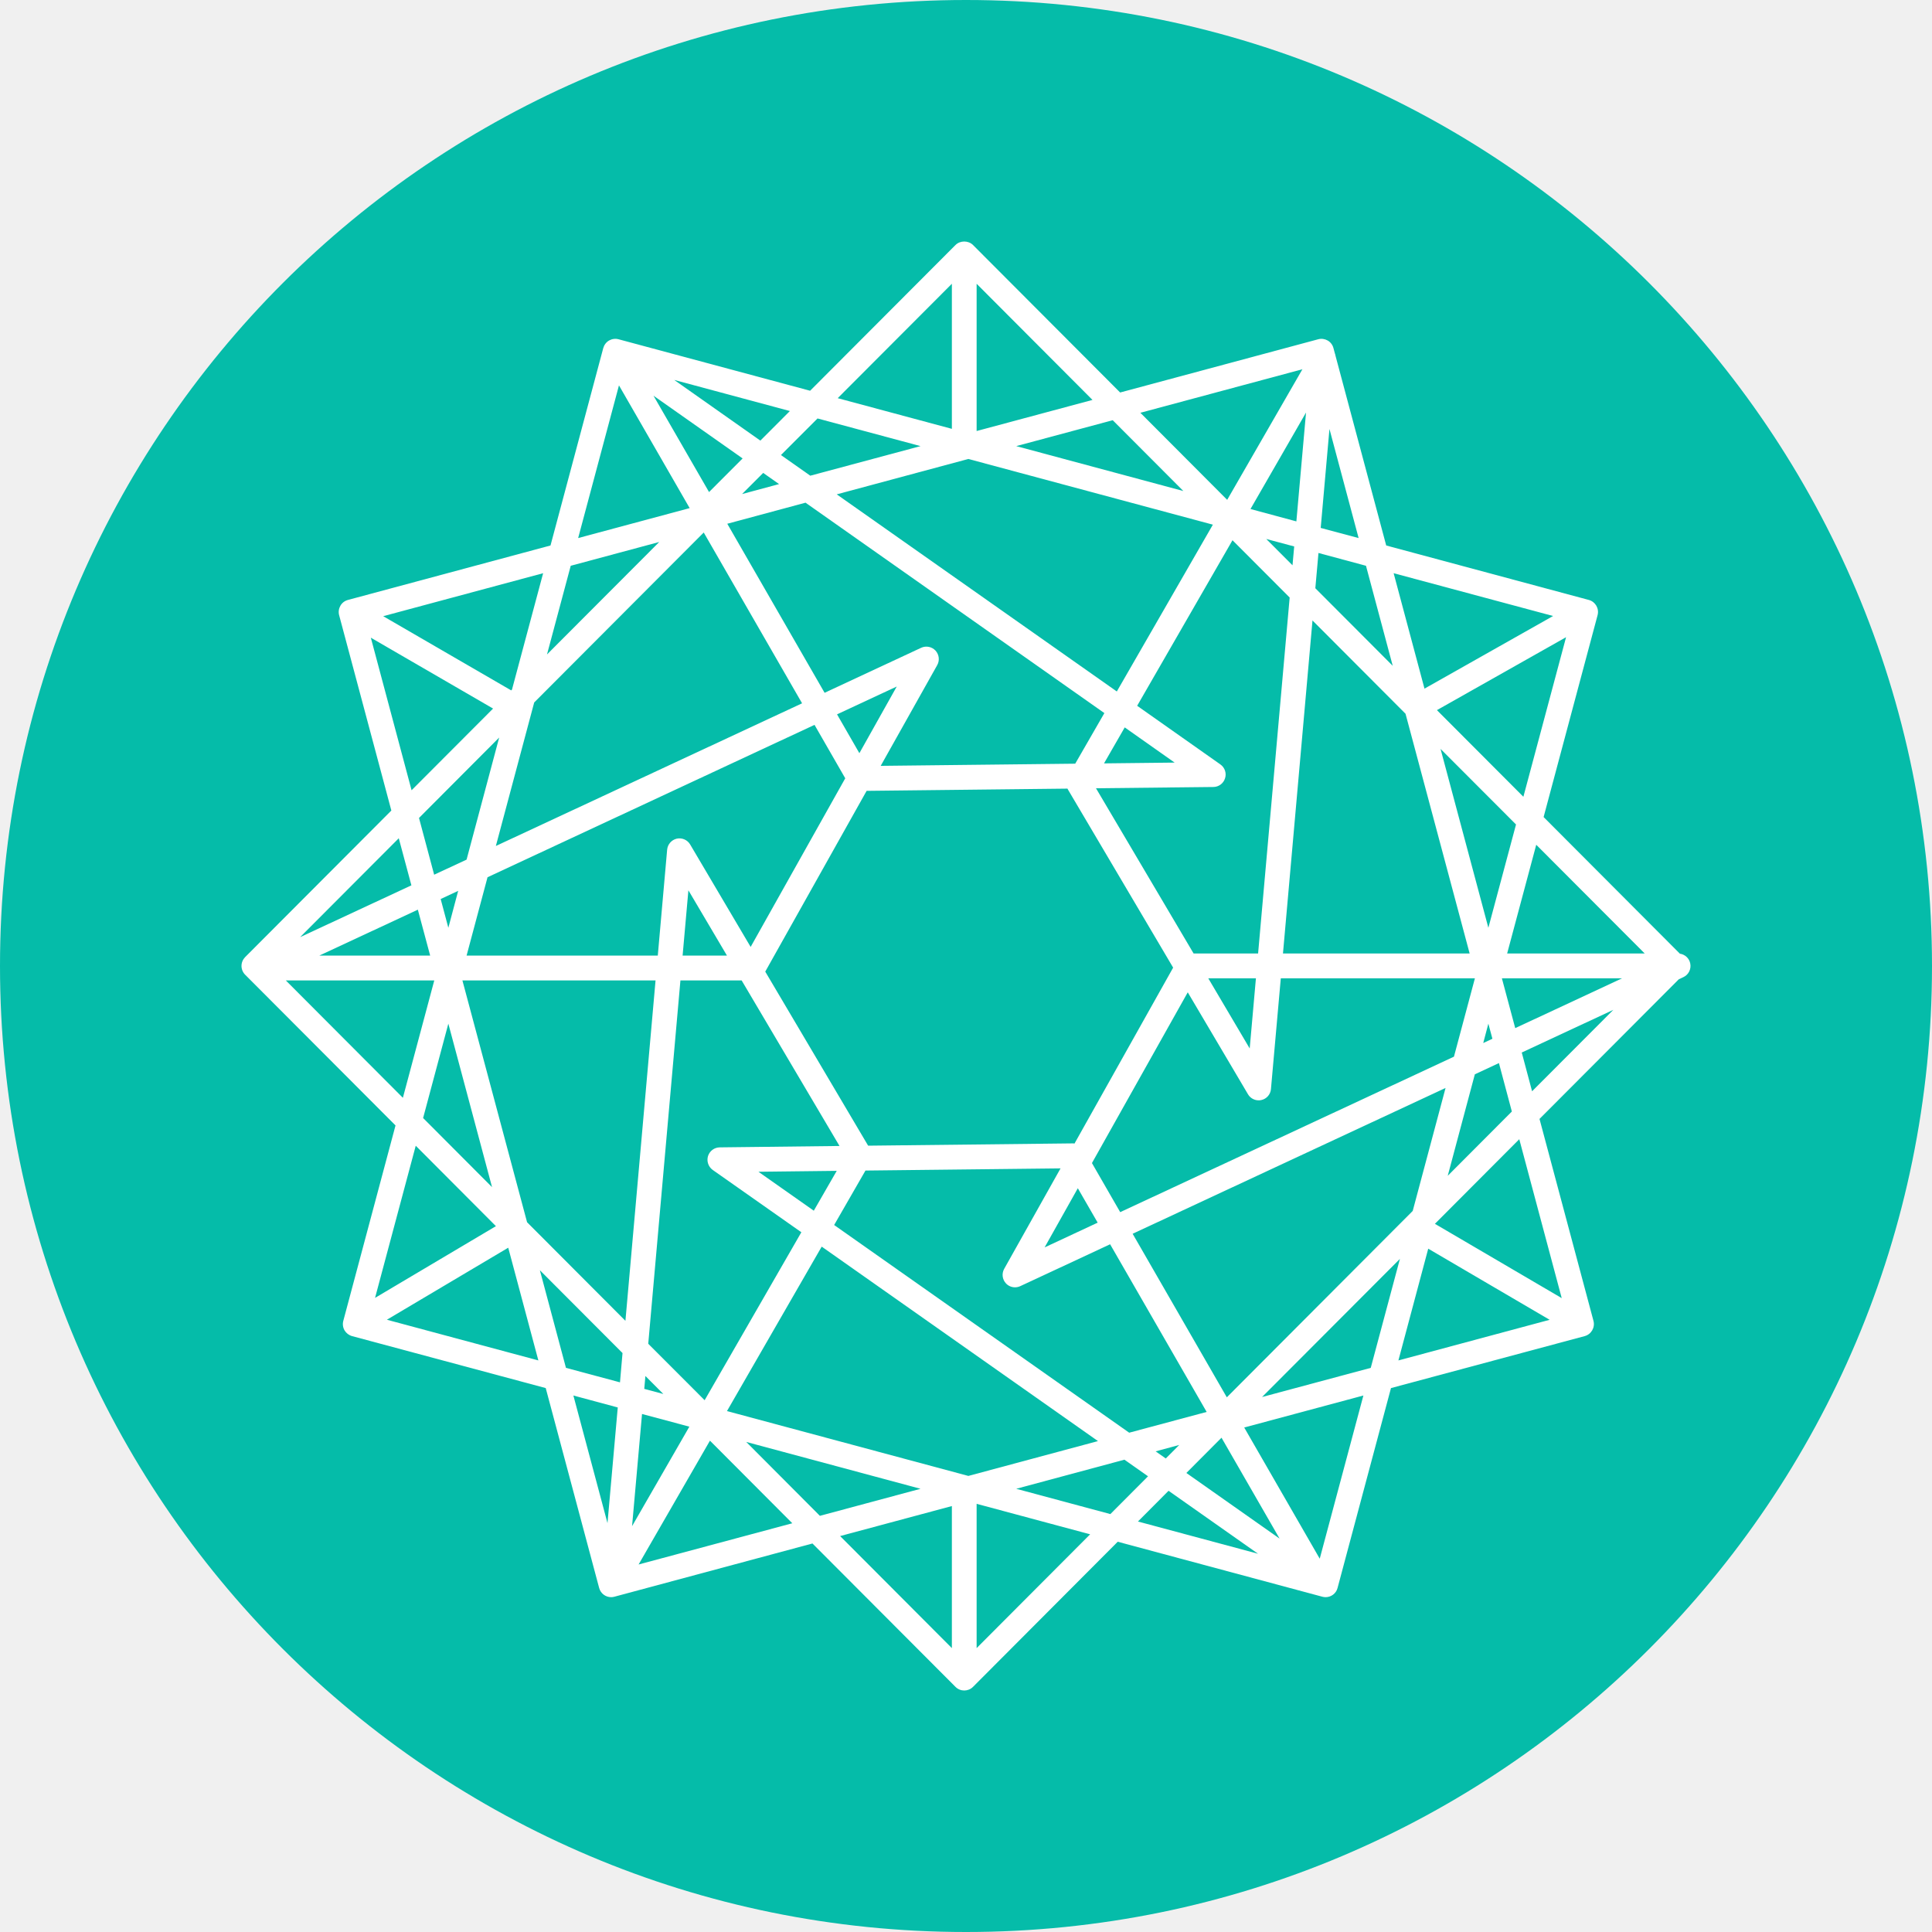
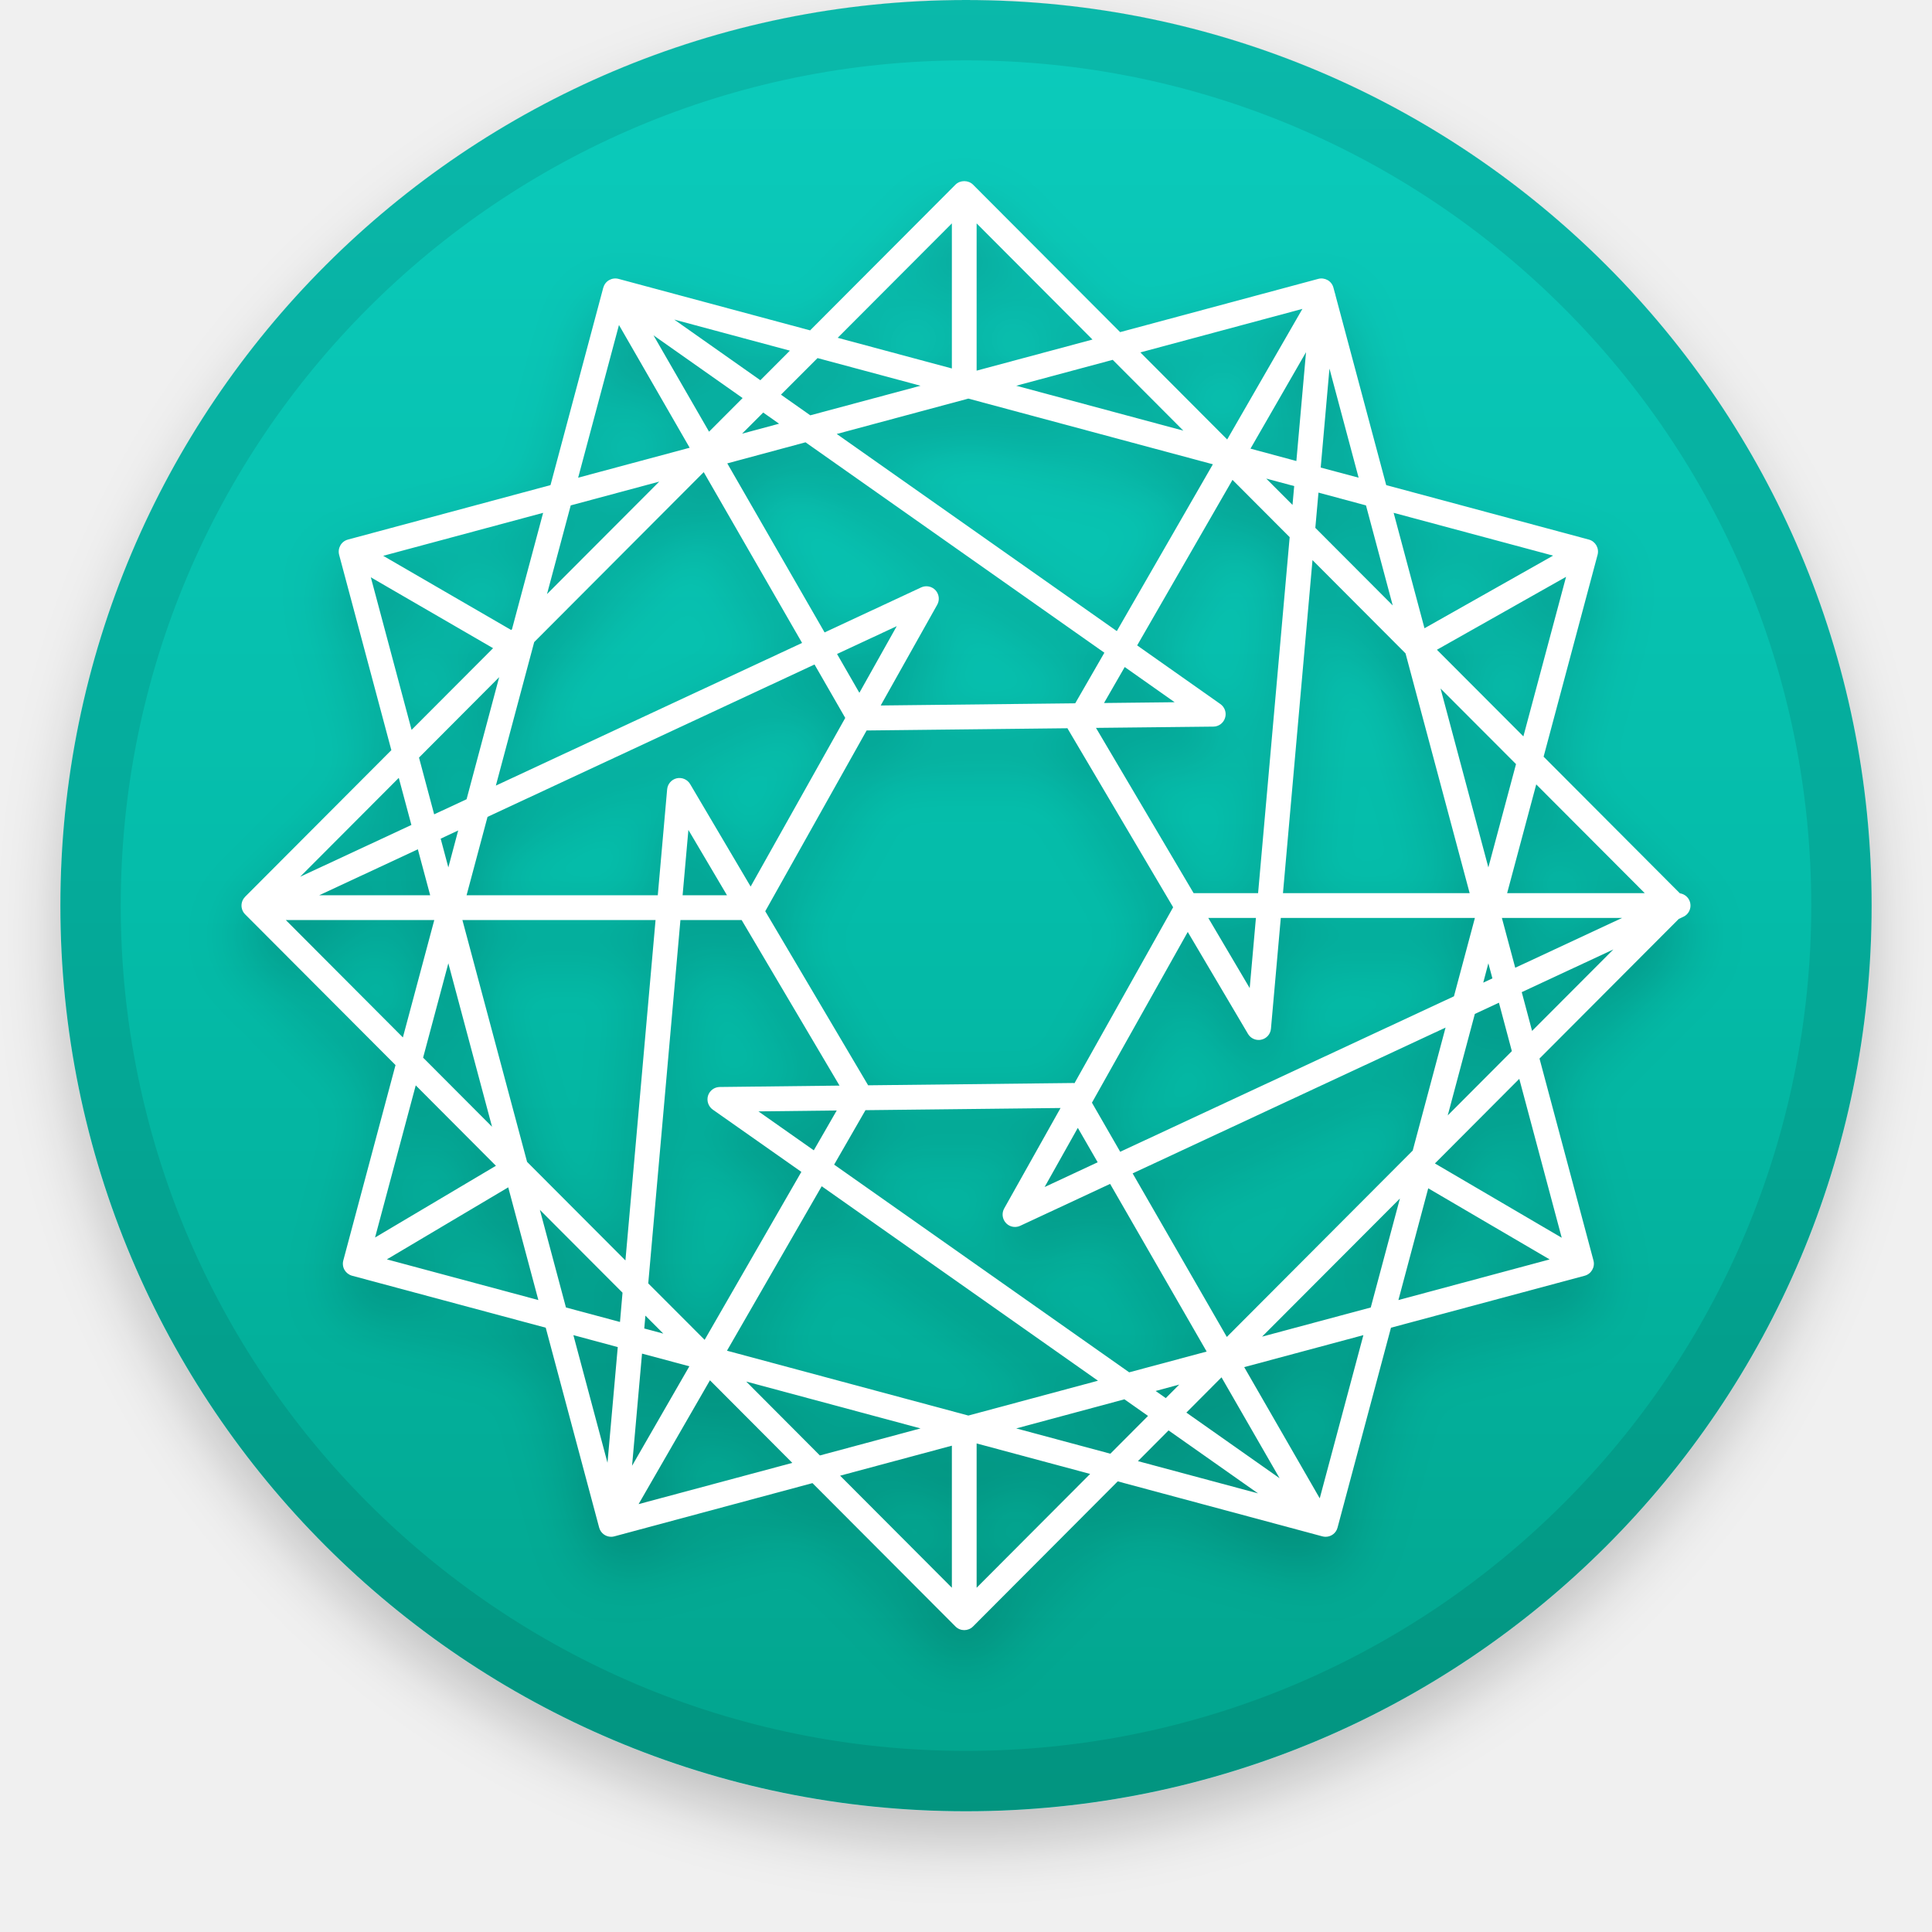
- <svg xmlns="http://www.w3.org/2000/svg" width="32" height="32" viewBox="0 0 32 32">
+ <svg xmlns="http://www.w3.org/2000/svg" xmlns:xlink="http://www.w3.org/1999/xlink" width="32" height="32" viewBox="0 0 32 32">
+   <defs>
+     <linearGradient id="powr-c" x1="50%" x2="50%" y1="0%" y2="100%">
+       <stop offset="0%" stop-color="#FFF" stop-opacity=".5" />
+       <stop offset="100%" stop-opacity=".5" />
+     </linearGradient>
+     <circle id="powr-b" cx="16" cy="15" r="15" />
+     <filter id="powr-a" width="111.7%" height="111.7%" x="-5.8%" y="-4.2%" filterUnits="objectBoundingBox">
+       <feOffset dy=".5" in="SourceAlpha" result="shadowOffsetOuter1" />
+       <feGaussianBlur in="shadowOffsetOuter1" result="shadowBlurOuter1" stdDeviation=".5" />
+       <feComposite in="shadowBlurOuter1" in2="SourceAlpha" operator="out" result="shadowBlurOuter1" />
+       <feColorMatrix in="shadowBlurOuter1" values="0 0 0 0 0   0 0 0 0 0   0 0 0 0 0  0 0 0 0.199 0" />
+     </filter>
+     <path id="powr-e" d="M27.995,14.954 C28.016,15.049 27.969,15.145 27.881,15.185 L27.805,15.221 L25.499,17.533 L26.393,20.878 C26.422,20.987 26.357,21.1 26.248,21.13 L23.039,21.991 L22.154,25.302 C22.13,25.394 22.047,25.454 21.957,25.454 C21.939,25.454 21.921,25.452 21.903,25.447 L18.513,24.536 L16.116,26.94 C16.076,26.98 16.023,27 15.971,27 C15.918,27 15.866,26.98 15.826,26.94 L13.457,24.565 L10.175,25.447 C10.157,25.452 10.14,25.454 10.122,25.454 C10.031,25.454 9.949,25.394 9.924,25.302 L9.039,21.991 L5.831,21.13 C5.778,21.115 5.734,21.081 5.706,21.034 C5.679,20.986 5.672,20.93 5.686,20.878 L6.551,17.641 L4.06,15.144 C4.022,15.106 4,15.053 4,14.999 C4,14.944 4.022,14.892 4.06,14.853 L6.482,12.425 L5.617,9.189 C5.603,9.136 5.611,9.08 5.638,9.033 C5.665,8.985 5.71,8.951 5.763,8.937 L9.118,8.035 L9.992,4.765 C10.007,4.712 10.041,4.667 10.088,4.64 C10.135,4.613 10.191,4.605 10.244,4.619 L13.418,5.472 L15.826,3.058 C15.903,2.981 16.039,2.981 16.116,3.058 L18.553,5.501 L21.835,4.619 C21.887,4.605 21.943,4.613 21.991,4.64 C22.038,4.667 22.072,4.712 22.086,4.765 L22.109,4.851 C22.114,4.864 22.118,4.878 22.12,4.892 L22.96,8.035 L26.316,8.937 C26.425,8.966 26.49,9.079 26.461,9.189 L25.567,12.533 L27.824,14.796 C27.907,14.808 27.977,14.87 27.995,14.954 Z M25.376,17.075 L26.722,15.726 L25.205,16.433 L25.376,17.075 Z M25.867,20.501 L25.164,17.869 L23.767,19.27 L23.766,19.27 L25.867,20.501 Z M23.656,19.682 L23.162,21.533 L25.667,20.86 L23.656,19.682 Z M21.859,24.817 L22.582,22.114 L20.608,22.644 L21.859,24.817 Z M19.355,23.692 L18.848,24.201 L20.837,24.735 L19.355,23.692 Z M16.176,26.298 L18.056,24.413 L16.176,23.908 L16.176,26.298 Z M15.766,23.945 L13.915,24.442 L15.766,26.298 L15.766,23.945 Z M10.577,24.913 L13.123,24.23 L11.759,22.862 L10.577,24.913 Z M9.497,22.114 L10.062,24.228 L10.232,22.312 L9.497,22.114 Z M6.408,20.859 L8.917,21.533 L8.418,19.666 L6.408,20.859 Z M8.214,19.309 L6.886,17.977 L6.212,20.497 L8.214,19.309 Z M4.734,15.239 L6.673,17.183 L7.193,15.239 L4.734,15.239 Z M6.814,13.664 L6.605,12.884 L4.971,14.522 L6.814,13.664 Z M6.142,9.562 L6.817,12.089 L8.167,10.736 L6.142,9.562 Z M8.48,10.422 L8.996,8.494 L6.347,9.206 L8.467,10.435 L8.48,10.422 Z M10.252,5.383 L9.576,7.912 L11.423,7.416 L10.252,5.383 Z M12.594,6.298 L13.083,5.808 L11.167,5.293 L12.594,6.298 Z M15.766,3.7 L13.875,5.595 L15.766,6.103 L15.766,3.7 Z M16.176,6.139 L18.095,5.624 L16.176,3.7 L16.176,6.139 Z M21.572,5.116 L18.888,5.837 L20.326,7.279 L21.572,5.116 Z M21.875,7.744 L22.503,7.912 L22.02,6.105 L21.875,7.744 Z M25.724,9.203 L23.083,8.494 L23.594,10.406 L25.724,9.203 Z M23.8,10.762 L25.232,12.197 L25.939,9.554 L23.8,10.762 Z M27.242,14.793 L25.445,12.992 L24.963,14.793 L27.242,14.793 Z M24.876,15.204 L25.097,16.029 L26.867,15.204 L24.876,15.204 Z M24.567,16.276 L24.719,16.205 L24.652,15.955 L24.567,16.276 Z M24.428,16.794 L23.979,18.475 L25.041,17.41 L24.827,16.608 L24.428,16.794 Z M23.187,19.851 L20.904,22.139 L22.704,21.656 L23.187,19.851 Z M20.32,22.144 L23.399,19.057 L23.943,17.02 L18.76,19.435 L20.32,22.144 Z M20.232,22.813 L19.65,23.397 L21.194,24.484 L20.232,22.813 Z M19.141,23.039 L19.309,23.157 L19.532,22.933 L19.141,23.039 Z M18.624,23.177 L16.832,23.659 L18.391,24.078 L19.015,23.452 L18.624,23.177 Z M15.247,23.659 L12.36,22.883 L13.58,24.107 L15.247,23.659 Z M10.69,21.791 L10.671,22.004 L10.987,22.089 L10.69,21.791 Z M10.311,21.411 L8.942,20.039 L9.374,21.656 L10.269,21.896 L10.311,21.411 Z M8.15,18.663 L7.426,15.955 L7.008,17.518 L8.15,18.663 Z M7.125,14.828 L6.921,14.067 L5.288,14.828 L7.125,14.828 Z M7.589,13.755 L7.299,13.891 L7.426,14.367 L7.589,13.755 Z M7.728,13.238 L8.268,11.216 L6.94,12.548 L7.191,13.488 L7.728,13.238 Z M9.06,9.84 L10.919,7.977 L9.453,8.371 L9.06,9.84 Z M11.744,7.15 L12.3,6.593 L10.824,5.554 L11.744,7.15 Z M12.904,7.018 L12.641,6.833 L12.291,7.183 L12.904,7.018 Z M13.421,6.879 L15.247,6.389 L13.541,5.931 L12.935,6.537 L13.421,6.879 Z M16.832,6.389 L19.6,7.133 L18.43,5.96 L16.832,6.389 Z M21.408,8.363 L21.436,8.051 L20.973,7.927 L21.408,8.363 Z M21.786,8.743 L23.068,10.028 L22.625,8.371 L21.838,8.159 L21.786,8.743 Z M23.86,11.404 L24.652,14.367 L25.11,12.656 L23.86,11.404 Z M18.086,18.264 L18.554,19.077 L24.082,16.502 L24.429,15.204 L21.214,15.204 L21.051,17.038 C21.044,17.127 20.979,17.201 20.892,17.22 C20.877,17.224 20.862,17.225 20.847,17.225 C20.776,17.225 20.708,17.188 20.671,17.125 L19.673,15.436 L18.086,18.264 Z M17.302,19.661 L18.181,19.251 L17.852,18.681 L17.302,19.661 Z M13.816,19.29 L18.703,22.73 L19.986,22.386 L18.387,19.609 L16.898,20.303 C16.87,20.316 16.84,20.322 16.811,20.322 C16.755,20.322 16.7,20.299 16.661,20.256 C16.6,20.19 16.589,20.093 16.633,20.015 L17.566,18.352 L14.335,18.388 L13.816,19.29 Z M13.61,19.648 L12.041,22.372 L16.039,23.446 L18.186,22.869 L13.61,19.648 Z M13.859,18.393 L12.562,18.408 L13.479,19.053 L13.859,18.393 Z M11.27,15.239 L10.737,21.257 L11.671,22.192 L13.273,19.41 L11.805,18.378 C11.733,18.326 11.701,18.234 11.727,18.148 C11.754,18.063 11.832,18.005 11.921,18.004 L13.905,17.981 L12.284,15.239 L11.27,15.239 Z M10.858,15.239 L7.659,15.239 L8.73,19.244 L10.359,20.877 L10.858,15.239 Z M12.041,14.828 L11.402,13.746 L11.306,14.828 L12.041,14.828 Z M13.491,11.006 L8.075,13.53 L7.728,14.828 L10.895,14.828 L11.05,13.074 C11.058,12.985 11.122,12.911 11.209,12.891 C11.296,12.872 11.385,12.91 11.431,12.987 L12.433,14.684 L14,11.891 L13.491,11.006 Z M13.285,10.649 L11.656,7.82 L8.848,10.635 L8.213,13.012 L13.285,10.649 Z M18.292,10.811 L13.342,7.326 L12.046,7.675 L13.658,10.475 L15.258,9.729 C15.339,9.692 15.434,9.711 15.495,9.776 C15.555,9.842 15.567,9.939 15.523,10.017 L14.587,11.685 L17.809,11.649 L18.292,10.811 Z M18.498,10.453 L20.089,7.69 L16.039,6.602 L13.859,7.188 L18.498,10.453 Z M18.286,11.644 L19.456,11.631 L18.629,11.048 L18.286,11.644 Z M20.802,15.204 L20.013,15.204 L20.699,16.366 L20.802,15.204 Z M14.234,11.475 L14.853,10.371 L13.864,10.832 L14.234,11.475 Z M17.797,17.941 L19.431,15.027 L17.686,12.073 C17.684,12.069 17.683,12.065 17.681,12.062 L14.354,12.099 L12.675,15.093 L14.379,17.976 L17.777,17.938 C17.784,17.938 17.79,17.94 17.797,17.941 Z M21.739,9.277 L21.25,14.793 L24.342,14.793 L23.28,10.822 L21.739,9.277 Z M20.838,14.793 L21.361,8.897 L20.414,7.948 L18.835,10.69 L20.213,11.661 C20.286,11.712 20.318,11.805 20.291,11.89 C20.265,11.975 20.187,12.034 20.098,12.035 L18.153,12.056 L19.77,14.793 L20.838,14.793 Z M21.472,7.636 L21.632,5.833 L20.712,7.431 L21.472,7.636 Z M10.634,22.42 L10.469,24.278 L11.418,22.63 L10.634,22.42 Z" />
+     <filter id="powr-d" width="114.6%" height="114.6%" x="-7.3%" y="-5.2%" filterUnits="objectBoundingBox">
+       <feOffset dy=".5" in="SourceAlpha" result="shadowOffsetOuter1" />
+       <feGaussianBlur in="shadowOffsetOuter1" result="shadowBlurOuter1" stdDeviation=".5" />
+       <feColorMatrix in="shadowBlurOuter1" values="0 0 0 0 0   0 0 0 0 0   0 0 0 0 0  0 0 0 0.204 0" />
+     </filter>
+   </defs>
  <g fill="none" fill-rule="evenodd">
-     <circle cx="16" cy="16" r="16" fill="#05BCA9" fill-rule="nonzero" />
-     <path fill="#FFF" d="M27.995,15.954 C28.016,16.049 27.969,16.145 27.881,16.185 L27.805,16.221 L25.499,18.533 L26.393,21.878 C26.422,21.987 26.357,22.1 26.248,22.13 L23.039,22.991 L22.154,26.302 C22.13,26.394 22.047,26.454 21.957,26.454 C21.939,26.454 21.921,26.452 21.903,26.447 L18.513,25.536 L16.116,27.94 C16.076,27.98 16.023,28 15.971,28 C15.918,28 15.866,27.98 15.826,27.94 L13.457,25.565 L10.175,26.447 C10.157,26.452 10.14,26.454 10.122,26.454 C10.031,26.454 9.949,26.394 9.924,26.302 L9.039,22.991 L5.831,22.13 C5.778,22.115 5.734,22.081 5.706,22.034 C5.679,21.986 5.672,21.93 5.686,21.878 L6.551,18.641 L4.06,16.144 C4.022,16.106 4,16.053 4,15.999 C4,15.944 4.022,15.892 4.06,15.853 L6.482,13.425 L5.617,10.189 C5.603,10.136 5.611,10.08 5.638,10.033 C5.665,9.985 5.71,9.951 5.763,9.937 L9.118,9.035 L9.992,5.765 C10.007,5.712 10.041,5.667 10.088,5.64 C10.135,5.613 10.191,5.605 10.244,5.619 L13.418,6.472 L15.826,4.058 C15.903,3.981 16.039,3.981 16.116,4.058 L18.553,6.501 L21.835,5.619 C21.887,5.605 21.943,5.613 21.991,5.64 C22.038,5.667 22.072,5.712 22.086,5.765 L22.109,5.851 C22.114,5.864 22.118,5.878 22.12,5.892 L22.96,9.035 L26.316,9.937 C26.425,9.966 26.49,10.079 26.461,10.189 L25.567,13.533 L27.824,15.796 C27.907,15.808 27.977,15.87 27.995,15.954 Z M25.376,18.075 L26.722,16.726 L25.205,17.433 L25.376,18.075 Z M25.867,21.501 L25.164,18.869 L23.767,20.27 L23.766,20.27 L25.867,21.501 Z M23.656,20.682 L23.162,22.533 L25.667,21.86 L23.656,20.682 Z M21.859,25.817 L22.582,23.114 L20.608,23.644 L21.859,25.817 Z M19.355,24.692 L18.848,25.201 L20.837,25.735 L19.355,24.692 Z M16.176,27.298 L18.056,25.413 L16.176,24.908 L16.176,27.298 Z M15.766,24.945 L13.915,25.442 L15.766,27.298 L15.766,24.945 Z M10.577,25.913 L13.123,25.23 L11.759,23.862 L10.577,25.913 Z M9.497,23.114 L10.062,25.228 L10.232,23.312 L9.497,23.114 Z M6.408,21.859 L8.917,22.533 L8.418,20.666 L6.408,21.859 Z M8.214,20.309 L6.886,18.977 L6.212,21.497 L8.214,20.309 Z M4.734,16.239 L6.673,18.183 L7.193,16.239 L4.734,16.239 Z M6.814,14.664 L6.605,13.884 L4.971,15.522 L6.814,14.664 Z M6.142,10.562 L6.817,13.089 L8.167,11.736 L6.142,10.562 Z M8.48,11.422 L8.996,9.494 L6.347,10.206 L8.467,11.435 L8.48,11.422 Z M10.252,6.383 L9.576,8.912 L11.423,8.416 L10.252,6.383 Z M12.594,7.298 L13.083,6.808 L11.167,6.293 L12.594,7.298 Z M15.766,4.7 L13.875,6.595 L15.766,7.103 L15.766,4.7 Z M16.176,7.139 L18.095,6.624 L16.176,4.7 L16.176,7.139 Z M21.572,6.116 L18.888,6.837 L20.326,8.279 L21.572,6.116 Z M21.875,8.744 L22.503,8.912 L22.02,7.105 L21.875,8.744 Z M25.724,10.203 L23.083,9.494 L23.594,11.406 L25.724,10.203 Z M23.8,11.762 L25.232,13.197 L25.939,10.554 L23.8,11.762 Z M27.242,15.793 L25.445,13.992 L24.963,15.793 L27.242,15.793 Z M24.876,16.204 L25.097,17.029 L26.867,16.204 L24.876,16.204 Z M24.567,17.276 L24.719,17.205 L24.652,16.955 L24.567,17.276 Z M24.428,17.794 L23.979,19.475 L25.041,18.41 L24.827,17.608 L24.428,17.794 Z M23.187,20.851 L20.904,23.139 L22.704,22.656 L23.187,20.851 Z M20.32,23.144 L23.399,20.057 L23.943,18.02 L18.76,20.435 L20.32,23.144 Z M20.232,23.813 L19.65,24.397 L21.194,25.484 L20.232,23.813 Z M19.141,24.039 L19.309,24.157 L19.532,23.933 L19.141,24.039 Z M18.624,24.177 L16.832,24.659 L18.391,25.078 L19.015,24.452 L18.624,24.177 Z M15.247,24.659 L12.36,23.883 L13.58,25.107 L15.247,24.659 Z M10.69,22.791 L10.671,23.004 L10.987,23.089 L10.69,22.791 Z M10.311,22.411 L8.942,21.039 L9.374,22.656 L10.269,22.896 L10.311,22.411 Z M8.15,19.663 L7.426,16.955 L7.008,18.518 L8.15,19.663 Z M7.125,15.828 L6.921,15.067 L5.288,15.828 L7.125,15.828 Z M7.589,14.755 L7.299,14.891 L7.426,15.367 L7.589,14.755 Z M7.728,14.238 L8.268,12.216 L6.94,13.548 L7.191,14.488 L7.728,14.238 Z M9.06,10.84 L10.919,8.977 L9.453,9.371 L9.06,10.84 Z M11.744,8.15 L12.3,7.593 L10.824,6.554 L11.744,8.15 Z M12.904,8.018 L12.641,7.833 L12.291,8.183 L12.904,8.018 Z M13.421,7.879 L15.247,7.389 L13.541,6.931 L12.935,7.537 L13.421,7.879 Z M16.832,7.389 L19.6,8.133 L18.43,6.96 L16.832,7.389 Z M21.408,9.363 L21.436,9.051 L20.973,8.927 L21.408,9.363 Z M21.786,9.743 L23.068,11.028 L22.625,9.371 L21.838,9.159 L21.786,9.743 Z M23.86,12.404 L24.652,15.367 L25.11,13.656 L23.86,12.404 Z M18.086,19.264 L18.554,20.077 L24.082,17.502 L24.429,16.204 L21.214,16.204 L21.051,18.038 C21.044,18.127 20.979,18.201 20.892,18.22 C20.877,18.224 20.862,18.225 20.847,18.225 C20.776,18.225 20.708,18.188 20.671,18.125 L19.673,16.436 L18.086,19.264 Z M17.302,20.661 L18.181,20.251 L17.852,19.681 L17.302,20.661 Z M13.816,20.29 L18.703,23.73 L19.986,23.386 L18.387,20.609 L16.898,21.303 C16.87,21.316 16.84,21.322 16.811,21.322 C16.755,21.322 16.7,21.299 16.661,21.256 C16.6,21.19 16.589,21.093 16.633,21.015 L17.566,19.352 L14.335,19.388 L13.816,20.29 Z M13.61,20.648 L12.041,23.372 L16.039,24.446 L18.186,23.869 L13.61,20.648 Z M13.859,19.393 L12.562,19.408 L13.479,20.053 L13.859,19.393 Z M11.27,16.239 L10.737,22.257 L11.671,23.192 L13.273,20.41 L11.805,19.378 C11.733,19.326 11.701,19.234 11.727,19.148 C11.754,19.063 11.832,19.005 11.921,19.004 L13.905,18.981 L12.284,16.239 L11.27,16.239 Z M10.858,16.239 L7.659,16.239 L8.73,20.244 L10.359,21.877 L10.858,16.239 Z M12.041,15.828 L11.402,14.746 L11.306,15.828 L12.041,15.828 Z M13.491,12.006 L8.075,14.53 L7.728,15.828 L10.895,15.828 L11.05,14.074 C11.058,13.985 11.122,13.911 11.209,13.891 C11.296,13.872 11.385,13.91 11.431,13.987 L12.433,15.684 L14,12.891 L13.491,12.006 Z M13.285,11.649 L11.656,8.82 L8.848,11.635 L8.213,14.012 L13.285,11.649 Z M18.292,11.811 L13.342,8.326 L12.046,8.675 L13.658,11.475 L15.258,10.729 C15.339,10.692 15.434,10.711 15.495,10.776 C15.555,10.842 15.567,10.939 15.523,11.017 L14.587,12.685 L17.809,12.649 L18.292,11.811 Z M18.498,11.453 L20.089,8.69 L16.039,7.602 L13.859,8.188 L18.498,11.453 Z M18.286,12.644 L19.456,12.631 L18.629,12.048 L18.286,12.644 Z M20.802,16.204 L20.013,16.204 L20.699,17.366 L20.802,16.204 Z M14.234,12.475 L14.853,11.371 L13.864,11.832 L14.234,12.475 Z M17.797,18.941 L19.431,16.027 L17.686,13.073 C17.684,13.069 17.683,13.065 17.681,13.062 L14.354,13.099 L12.675,16.093 L14.379,18.976 L17.777,18.938 C17.784,18.938 17.79,18.94 17.797,18.941 Z M21.739,10.277 L21.25,15.793 L24.342,15.793 L23.28,11.822 L21.739,10.277 Z M20.838,15.793 L21.361,9.897 L20.414,8.948 L18.835,11.69 L20.213,12.661 C20.286,12.712 20.318,12.805 20.291,12.89 C20.265,12.975 20.187,13.034 20.098,13.035 L18.153,13.056 L19.77,15.793 L20.838,15.793 Z M21.472,8.636 L21.632,6.833 L20.712,8.431 L21.472,8.636 Z M10.634,23.42 L10.469,25.278 L11.418,23.63 L10.634,23.42 Z" />
+     <g fill-rule="nonzero">
+       <use fill="#000" filter="url(#powr-a)" xlink:href="#powr-b" />
+       <use fill="#05BCA9" fill-rule="evenodd" xlink:href="#powr-b" />
+       <use fill="url(#powr-c)" fill-rule="evenodd" style="mix-blend-mode:soft-light" xlink:href="#powr-b" />
+       <circle cx="16" cy="15" r="14.5" stroke="#000" stroke-opacity=".097" />
+     </g>
+     <use fill="#000" filter="url(#powr-d)" xlink:href="#powr-e" />
+     <use fill="#FFF" xlink:href="#powr-e" />
  </g>
</svg>
